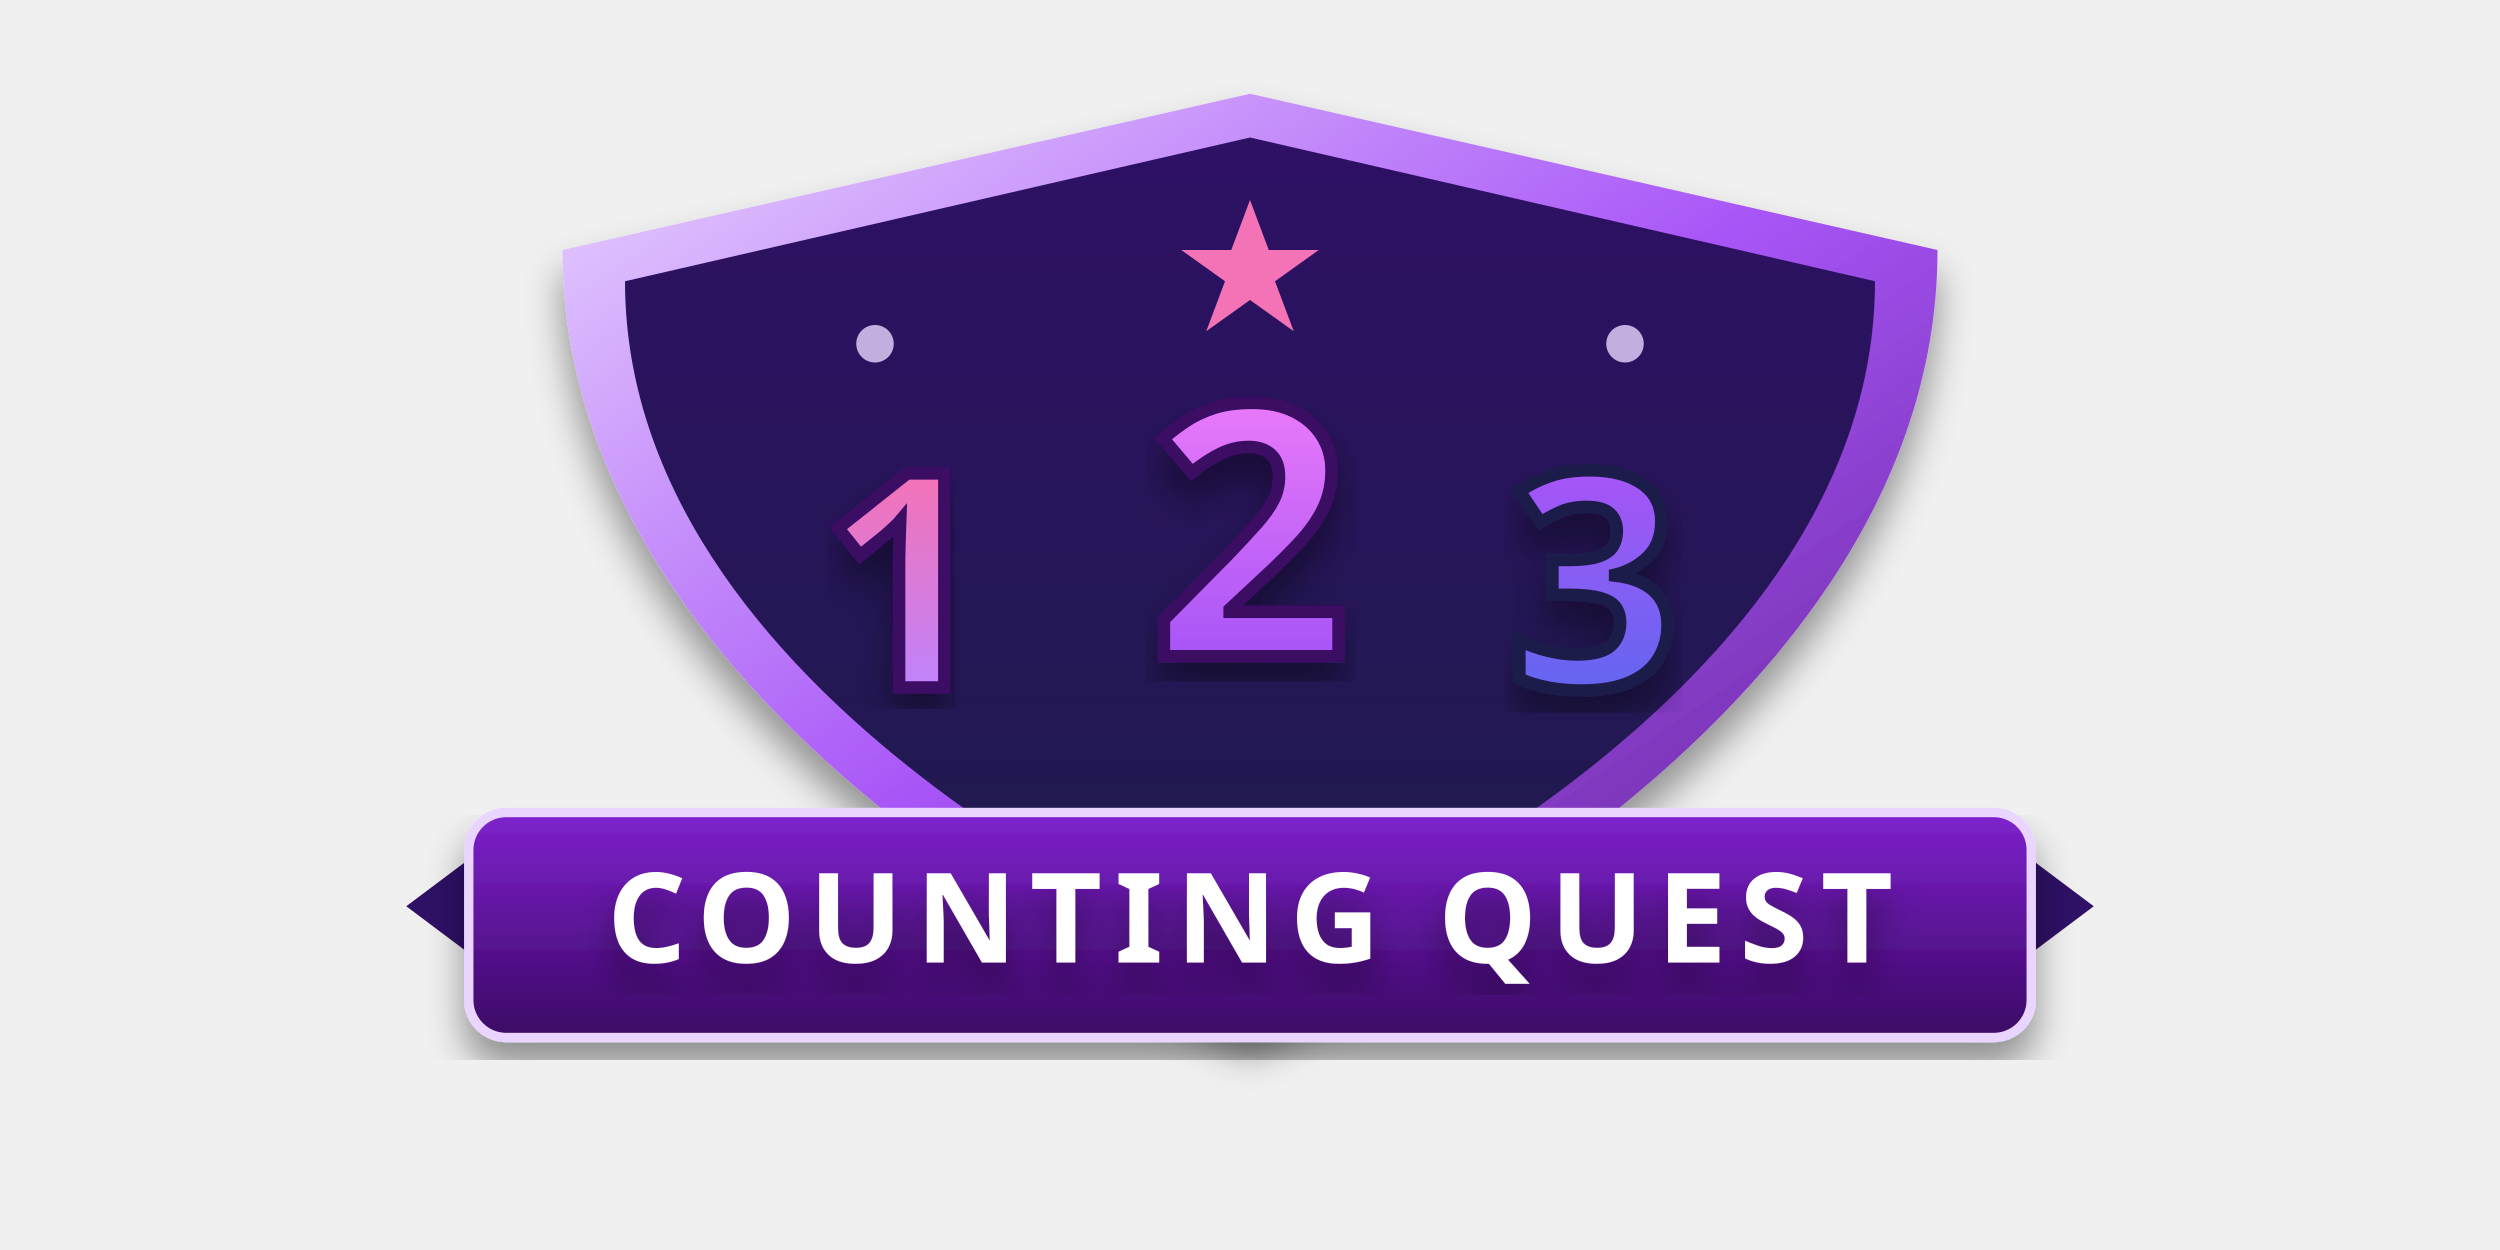
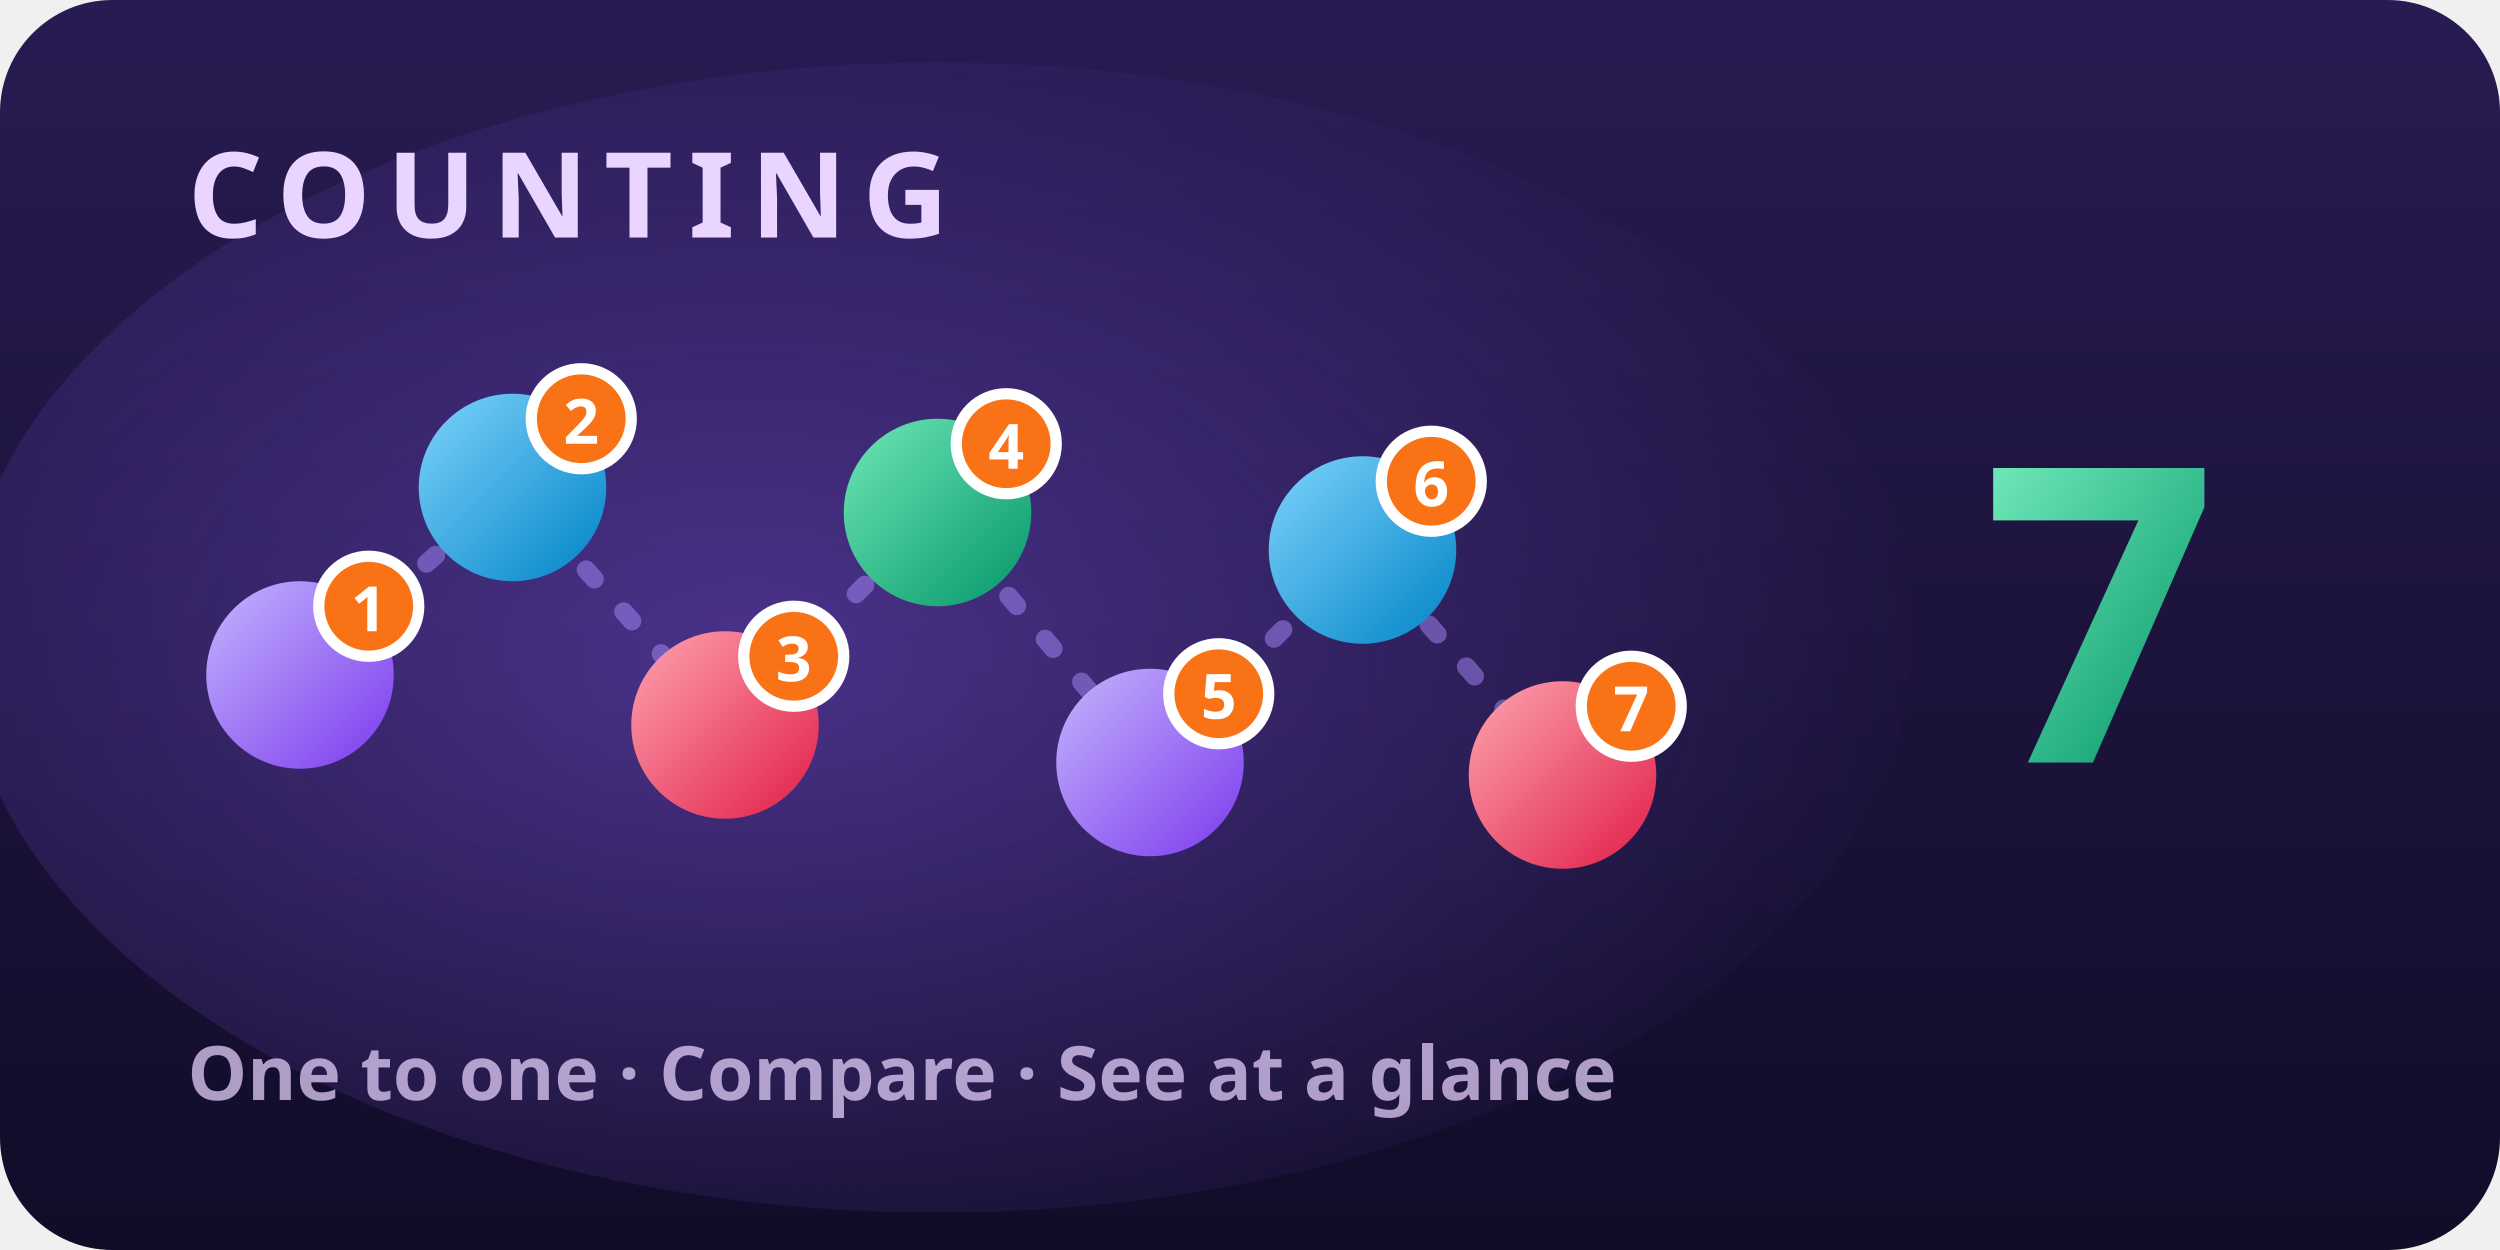
<svg xmlns="http://www.w3.org/2000/svg" width="100%" height="100%" viewBox="0 0 400 200">
  <defs>
-     <linearGradient id="shieldGrad" x1="0%" y1="0%" x2="0%" y2="100%">
-       <stop offset="0%" stop-color="#2E1065" />
-       <stop offset="100%" stop-color="#1E1B4B" />
+     <linearGradient id="cntGround" x1="0%" y1="0%" x2="0%" y2="100%">
+       <stop offset="0%" stop-color="#281B52" />
+       <stop offset="100%" stop-color="#110C28" />
    </linearGradient>
-     <linearGradient id="purpleGoldGrad" x1="0%" y1="0%" x2="100%" y2="100%">
-       <stop offset="0%" stop-color="#E9D5FF" />
-       <stop offset="50%" stop-color="#A855F7" />
-       <stop offset="100%" stop-color="#581C87" />
+     <linearGradient id="cntViolet" x1="0%" y1="0%" x2="100%" y2="100%">
+       <stop offset="0%" stop-color="#C4B5FD" />
+       <stop offset="100%" stop-color="#7C3AED" />
    </linearGradient>
-     <linearGradient id="num1Grad" x1="0%" y1="0%" x2="0%" y2="100%">
-       <stop offset="0%" stop-color="#F472B6" />
-       <stop offset="100%" stop-color="#C084FC" />
+     <linearGradient id="cntSky" x1="0%" y1="0%" x2="100%" y2="100%">
+       <stop offset="0%" stop-color="#7DD3FC" />
+       <stop offset="100%" stop-color="#0284C7" />
    </linearGradient>
-     <linearGradient id="num2Grad" x1="0%" y1="0%" x2="0%" y2="100%">
-       <stop offset="0%" stop-color="#E879F9" />
-       <stop offset="100%" stop-color="#A855F7" />
+     <linearGradient id="cntRose" x1="0%" y1="0%" x2="100%" y2="100%">
+       <stop offset="0%" stop-color="#FDA4AF" />
+       <stop offset="100%" stop-color="#E11D48" />
    </linearGradient>
-     <linearGradient id="num3Grad" x1="0%" y1="0%" x2="0%" y2="100%">
-       <stop offset="0%" stop-color="#A855F7" />
-       <stop offset="100%" stop-color="#6366F1" />
+     <linearGradient id="cntEmerald" x1="0%" y1="0%" x2="100%" y2="100%">
+       <stop offset="0%" stop-color="#6EE7B7" />
+       <stop offset="100%" stop-color="#059669" />
    </linearGradient>
-     <linearGradient id="bannerGrad" x1="0%" y1="0%" x2="0%" y2="100%">
-       <stop offset="0%" stop-color="#7E22CE" />
-       <stop offset="100%" stop-color="#3B0764" />
+     <linearGradient id="cntTotal" x1="0%" y1="0%" x2="100%" y2="100%">
+       <stop offset="0%" stop-color="#6EE7B7" />
+       <stop offset="100%" stop-color="#059669" />
    </linearGradient>
-     <filter id="dropShadow" x="-10%" y="-10%" width="120%" height="120%">
-       <feDropShadow dx="0" dy="4" stdDeviation="3" flood-opacity="0.4" />
-     </filter>
+     <radialGradient id="cntGlow" cx="40%" cy="52%" r="62%">
+       <stop offset="0%" stop-color="#8B5CF6" stop-opacity="0.42" />
+       <stop offset="100%" stop-color="#8B5CF6" stop-opacity="0" />
+     </radialGradient>
  </defs>
-   <path d="M 200,15 L 310,40 C 310,120 200,165 200,165 C 200,165 90,120 90,40 Z" fill="url(#purpleGoldGrad)" filter="url(#dropShadow)" />
-   <path d="M 200,22 L 300,45 C 300,115 200,155 200,155 C 200,155 100,115 100,45 Z" fill="url(#shieldGrad)" />
-   <path d="M 200,32 L 203,40 L 211,40 L 204,45 L 207,53 L 200,48 L 193,53 L 196,45 L 189,40 L 197,40 Z" fill="#F472B6" />
-   <circle cx="140" cy="55" r="3" fill="#E9D5FF" opacity="0.8" />
-   <circle cx="260" cy="55" r="3" fill="#E9D5FF" opacity="0.8" />
-   <text x="145" y="110" font-family="'Arial Black', sans-serif" font-size="48" font-weight="900" fill="url(#num1Grad)" stroke="#3B0764" stroke-width="2" text-anchor="middle" filter="url(#dropShadow)">1</text>
-   <text x="200" y="105" font-family="'Arial Black', sans-serif" font-size="56" font-weight="900" fill="url(#num2Grad)" stroke="#3B0764" stroke-width="2" text-anchor="middle" filter="url(#dropShadow)">2</text>
-   <text x="255" y="110" font-family="'Arial Black', sans-serif" font-size="48" font-weight="900" fill="url(#num3Grad)" stroke="#1E1B4B" stroke-width="2" text-anchor="middle" filter="url(#dropShadow)">3</text>
-   <polygon points="65,145 85,130 85,160" fill="#2E1065" />
-   <polygon points="335,145 315,130 315,160" fill="#2E1065" />
-   <rect x="75" y="130" width="250" height="36" rx="6" fill="url(#bannerGrad)" stroke="#E9D5FF" stroke-width="1.5" filter="url(#dropShadow)" />
-   <text x="200" y="154" font-family="'Arial Black', sans-serif" font-size="20" font-weight="900" fill="#FFFFFF" text-anchor="middle" letter-spacing="2" filter="url(#dropShadow)">COUNTING QUEST</text>
+   <rect width="400" height="200" rx="18" fill="url(#cntGround)" />
+   <ellipse cx="150" cy="102" rx="156" ry="92" fill="url(#cntGlow)" />
+   <text x="30" y="38" font-family="system-ui, sans-serif" font-size="19" font-weight="700" letter-spacing="2.5" fill="#E9D5FF">COUNTING</text>
+   <polyline points="48,108 82,78 116,116 150,82 184,122 218,88 250,124" fill="none" stroke="#A78BFA" stroke-opacity="0.5" stroke-width="3" stroke-linecap="round" stroke-dasharray="2 7" />
+   <g>
+     <circle cx="48" cy="108" r="15" fill="url(#cntViolet)" />
+     <circle cx="82" cy="78" r="15" fill="url(#cntSky)" />
+     <circle cx="116" cy="116" r="15" fill="url(#cntRose)" />
+     <circle cx="150" cy="82" r="15" fill="url(#cntEmerald)" />
+     <circle cx="184" cy="122" r="15" fill="url(#cntViolet)" />
+     <circle cx="218" cy="88" r="15" fill="url(#cntSky)" />
+     <circle cx="250" cy="124" r="15" fill="url(#cntRose)" />
+   </g>
+   <g fill="#F97316" stroke="#FFFFFF" stroke-width="1.8">
+     <circle cx="59" cy="97" r="8" />
+     <circle cx="93" cy="67" r="8" />
+     <circle cx="127" cy="105" r="8" />
+     <circle cx="161" cy="71" r="8" />
+     <circle cx="195" cy="111" r="8" />
+     <circle cx="229" cy="77" r="8" />
+     <circle cx="261" cy="113" r="8" />
+   </g>
+   <g font-family="system-ui, sans-serif" font-size="10" font-weight="800" fill="#FFFFFF" text-anchor="middle">
+     <text x="59" y="101">1</text>
+     <text x="93" y="71">2</text>
+     <text x="127" y="109">3</text>
+     <text x="161" y="75">4</text>
+     <text x="195" y="115">5</text>
+     <text x="229" y="81">6</text>
+     <text x="261" y="117">7</text>
+   </g>
+   <text x="336" y="122" text-anchor="middle" font-family="system-ui, sans-serif" font-size="66" font-weight="800" fill="url(#cntTotal)">7</text>
+   <text x="30" y="176" font-family="system-ui, sans-serif" font-size="12" font-weight="700" fill="#E9D5FF" fill-opacity="0.72">One to one · Compare · See at a glance</text>
</svg>
